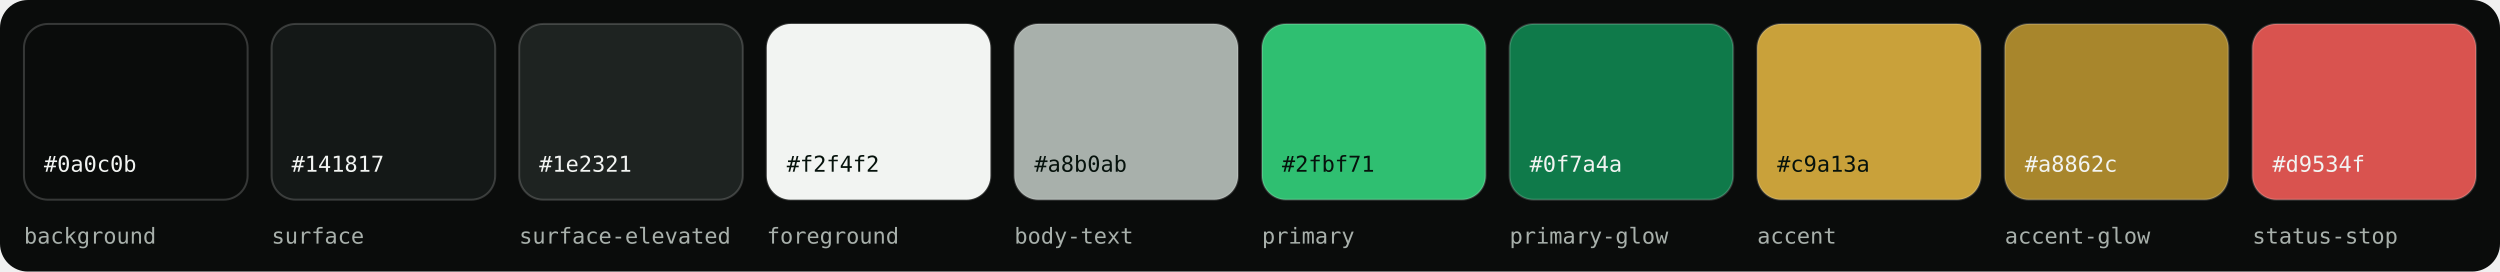
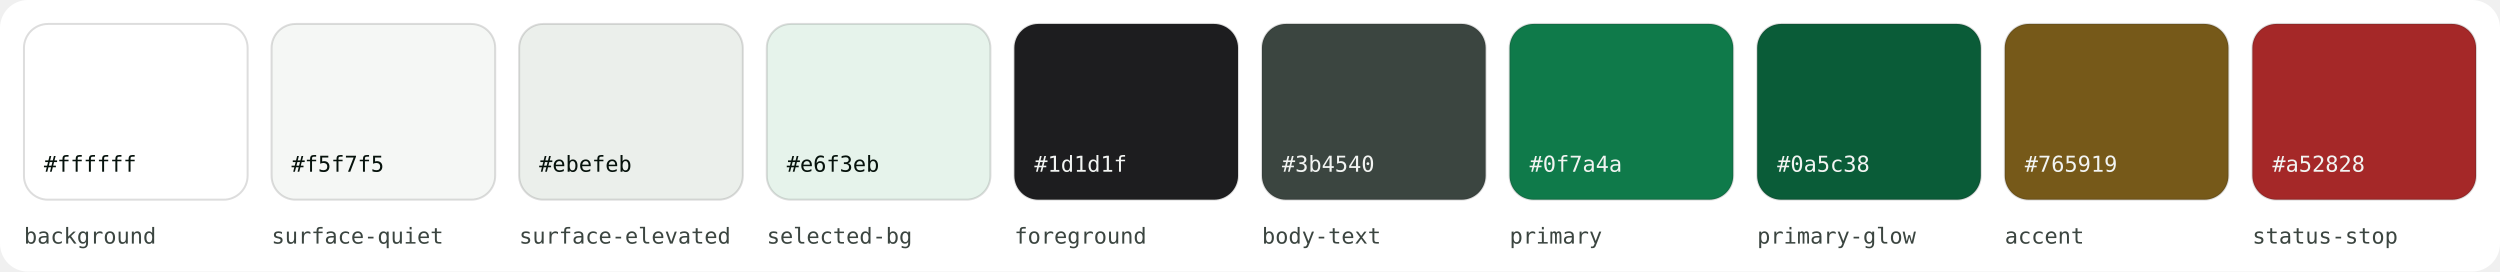
<svg xmlns="http://www.w3.org/2000/svg" width="1252" height="136" viewBox="0 0 1252 136" role="img" aria-label="EzyMap colour palette">
-   <rect width="100%" height="100%" rx="14" fill="#0a0c0b" />
+   <rect width="100%" height="100%" rx="14" fill="#ffffff" />
  <g transform="translate(12 12)">
-     <rect width="112" height="88" rx="12" fill="#0a0c0b" stroke="#ffffff" stroke-opacity=".18" />
-     <text x="10" y="74" font-family="monospace" font-size="11" fill="#f2f4f2">#0a0c0b</text>
+     <rect width="112" height="88" rx="12" fill="#ffffff" stroke="#1d1d1f" stroke-opacity=".15" />
+     <text x="10" y="74" font-family="monospace" font-size="11" fill="#06120c">#ffffff</text>
  </g>
-   <text x="12" y="122" font-family="monospace" font-size="11" fill="#a8b0ab">background</text>
+   <text x="12" y="122" font-family="monospace" font-size="11" fill="#3b4540">background</text>
  <g transform="translate(136 12)">
-     <rect width="112" height="88" rx="12" fill="#141817" stroke="#ffffff" stroke-opacity=".18" />
-     <text x="10" y="74" font-family="monospace" font-size="11" fill="#f2f4f2">#141817</text>
+     <rect width="112" height="88" rx="12" fill="#f5f7f5" stroke="#1d1d1f" stroke-opacity=".15" />
+     <text x="10" y="74" font-family="monospace" font-size="11" fill="#06120c">#f5f7f5</text>
  </g>
-   <text x="136" y="122" font-family="monospace" font-size="11" fill="#a8b0ab">surface</text>
+   <text x="136" y="122" font-family="monospace" font-size="11" fill="#3b4540">surface-quiet</text>
  <g transform="translate(260 12)">
-     <rect width="112" height="88" rx="12" fill="#1e2321" stroke="#ffffff" stroke-opacity=".18" />
-     <text x="10" y="74" font-family="monospace" font-size="11" fill="#f2f4f2">#1e2321</text>
+     <rect width="112" height="88" rx="12" fill="#ebefeb" stroke="#1d1d1f" stroke-opacity=".15" />
+     <text x="10" y="74" font-family="monospace" font-size="11" fill="#06120c">#ebefeb</text>
  </g>
-   <text x="260" y="122" font-family="monospace" font-size="11" fill="#a8b0ab">surface-elevated</text>
+   <text x="260" y="122" font-family="monospace" font-size="11" fill="#3b4540">surface-elevated</text>
  <g transform="translate(384 12)">
-     <rect width="112" height="88" rx="12" fill="#f2f4f2" stroke="#ffffff" stroke-opacity=".18" />
-     <text x="10" y="74" font-family="monospace" font-size="11" fill="#06120c">#f2f4f2</text>
+     <rect width="112" height="88" rx="12" fill="#e6f3eb" stroke="#1d1d1f" stroke-opacity=".15" />
+     <text x="10" y="74" font-family="monospace" font-size="11" fill="#06120c">#e6f3eb</text>
  </g>
-   <text x="384" y="122" font-family="monospace" font-size="11" fill="#a8b0ab">foreground</text>
+   <text x="384" y="122" font-family="monospace" font-size="11" fill="#3b4540">selected-bg</text>
  <g transform="translate(508 12)">
-     <rect width="112" height="88" rx="12" fill="#a8b0ab" stroke="#ffffff" stroke-opacity=".18" />
-     <text x="10" y="74" font-family="monospace" font-size="11" fill="#06120c">#a8b0ab</text>
+     <rect width="112" height="88" rx="12" fill="#1d1d1f" stroke="#1d1d1f" stroke-opacity=".15" />
+     <text x="10" y="74" font-family="monospace" font-size="11" fill="#f2f4f2">#1d1d1f</text>
  </g>
-   <text x="508" y="122" font-family="monospace" font-size="11" fill="#a8b0ab">body-text</text>
+   <text x="508" y="122" font-family="monospace" font-size="11" fill="#3b4540">foreground</text>
  <g transform="translate(632 12)">
-     <rect width="112" height="88" rx="12" fill="#2fbf71" stroke="#ffffff" stroke-opacity=".18" />
-     <text x="10" y="74" font-family="monospace" font-size="11" fill="#06120c">#2fbf71</text>
+     <rect width="112" height="88" rx="12" fill="#3b4540" stroke="#1d1d1f" stroke-opacity=".15" />
+     <text x="10" y="74" font-family="monospace" font-size="11" fill="#f2f4f2">#3b4540</text>
  </g>
-   <text x="632" y="122" font-family="monospace" font-size="11" fill="#a8b0ab">primary</text>
+   <text x="632" y="122" font-family="monospace" font-size="11" fill="#3b4540">body-text</text>
  <g transform="translate(756 12)">
-     <rect width="112" height="88" rx="12" fill="#0f7a4a" stroke="#ffffff" stroke-opacity=".18" />
+     <rect width="112" height="88" rx="12" fill="#0f7a4a" stroke="#1d1d1f" stroke-opacity=".15" />
    <text x="10" y="74" font-family="monospace" font-size="11" fill="#f2f4f2">#0f7a4a</text>
  </g>
-   <text x="756" y="122" font-family="monospace" font-size="11" fill="#a8b0ab">primary-glow</text>
+   <text x="756" y="122" font-family="monospace" font-size="11" fill="#3b4540">primary</text>
  <g transform="translate(880 12)">
-     <rect width="112" height="88" rx="12" fill="#c9a13a" stroke="#ffffff" stroke-opacity=".18" />
-     <text x="10" y="74" font-family="monospace" font-size="11" fill="#06120c">#c9a13a</text>
+     <rect width="112" height="88" rx="12" fill="#0a5c38" stroke="#1d1d1f" stroke-opacity=".15" />
+     <text x="10" y="74" font-family="monospace" font-size="11" fill="#f2f4f2">#0a5c38</text>
  </g>
-   <text x="880" y="122" font-family="monospace" font-size="11" fill="#a8b0ab">accent</text>
+   <text x="880" y="122" font-family="monospace" font-size="11" fill="#3b4540">primary-glow</text>
  <g transform="translate(1004 12)">
-     <rect width="112" height="88" rx="12" fill="#a8862c" stroke="#ffffff" stroke-opacity=".18" />
-     <text x="10" y="74" font-family="monospace" font-size="11" fill="#f2f4f2">#a8862c</text>
+     <rect width="112" height="88" rx="12" fill="#765919" stroke="#1d1d1f" stroke-opacity=".15" />
+     <text x="10" y="74" font-family="monospace" font-size="11" fill="#f2f4f2">#765919</text>
  </g>
-   <text x="1004" y="122" font-family="monospace" font-size="11" fill="#a8b0ab">accent-glow</text>
+   <text x="1004" y="122" font-family="monospace" font-size="11" fill="#3b4540">accent</text>
  <g transform="translate(1128 12)">
-     <rect width="112" height="88" rx="12" fill="#d9534f" stroke="#ffffff" stroke-opacity=".18" />
-     <text x="10" y="74" font-family="monospace" font-size="11" fill="#f2f4f2">#d9534f</text>
+     <rect width="112" height="88" rx="12" fill="#a52828" stroke="#1d1d1f" stroke-opacity=".15" />
+     <text x="10" y="74" font-family="monospace" font-size="11" fill="#f2f4f2">#a52828</text>
  </g>
-   <text x="1128" y="122" font-family="monospace" font-size="11" fill="#a8b0ab">status-stop</text>
+   <text x="1128" y="122" font-family="monospace" font-size="11" fill="#3b4540">status-stop</text>
</svg>
